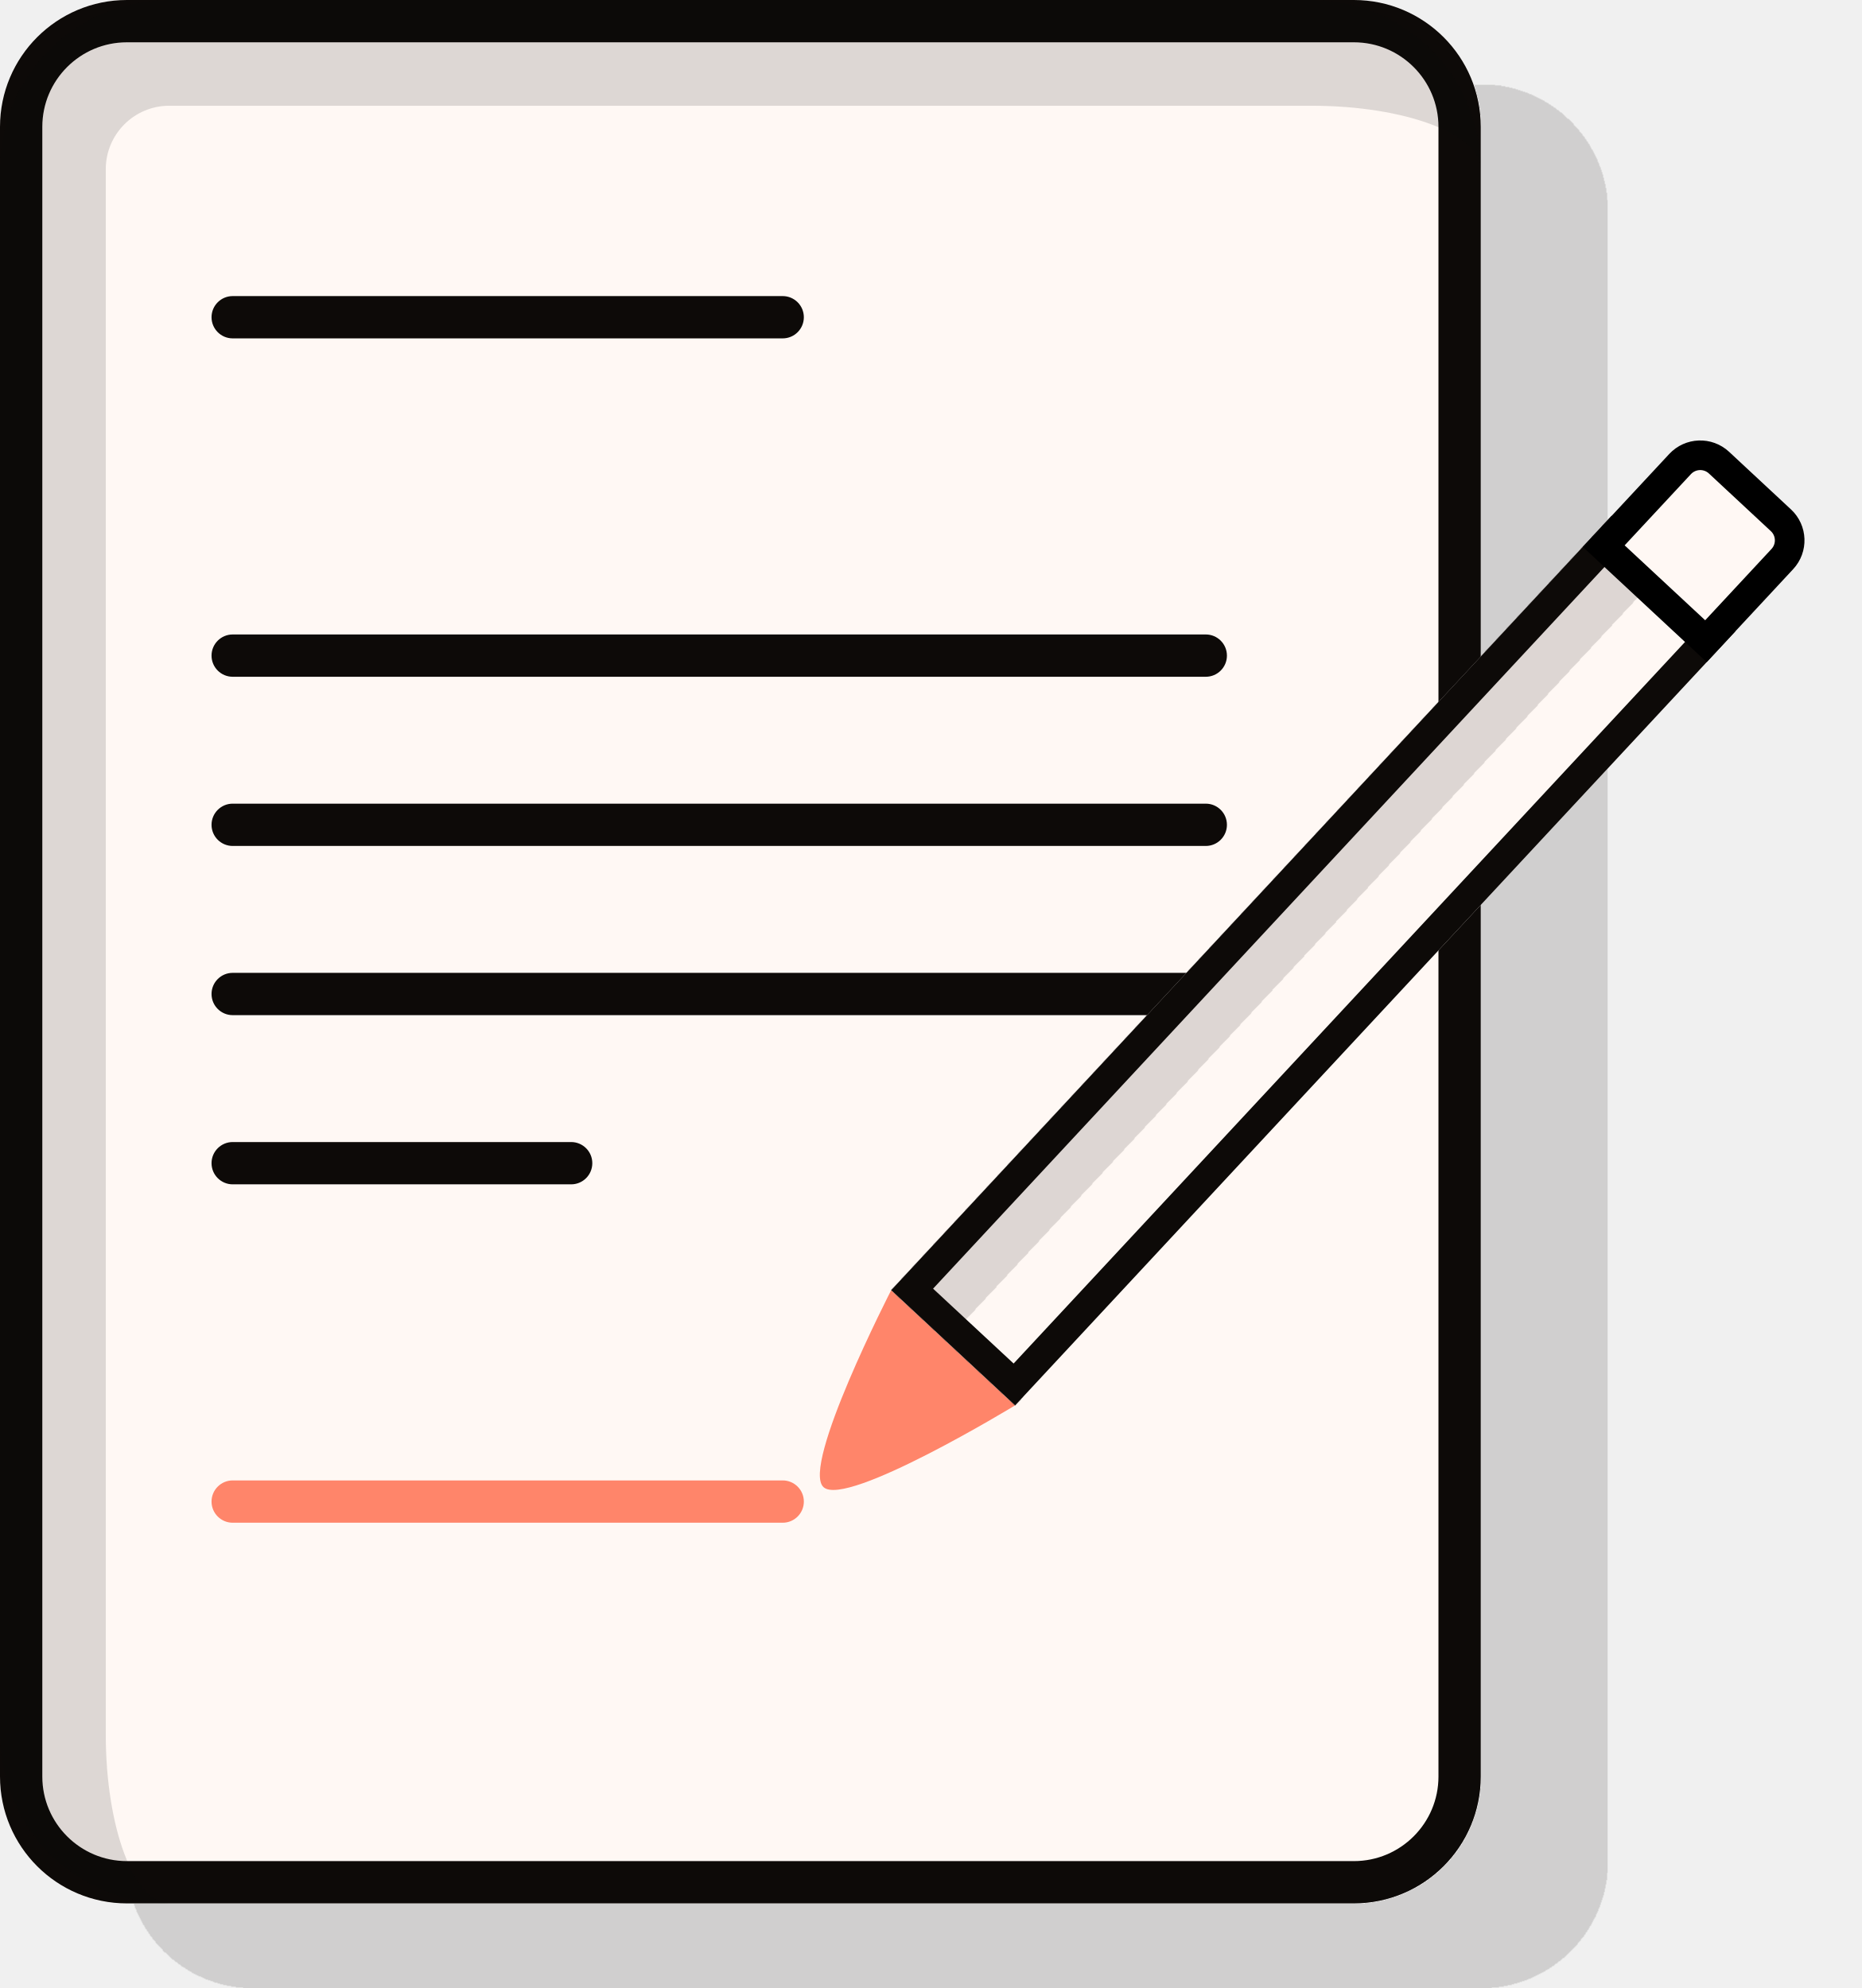
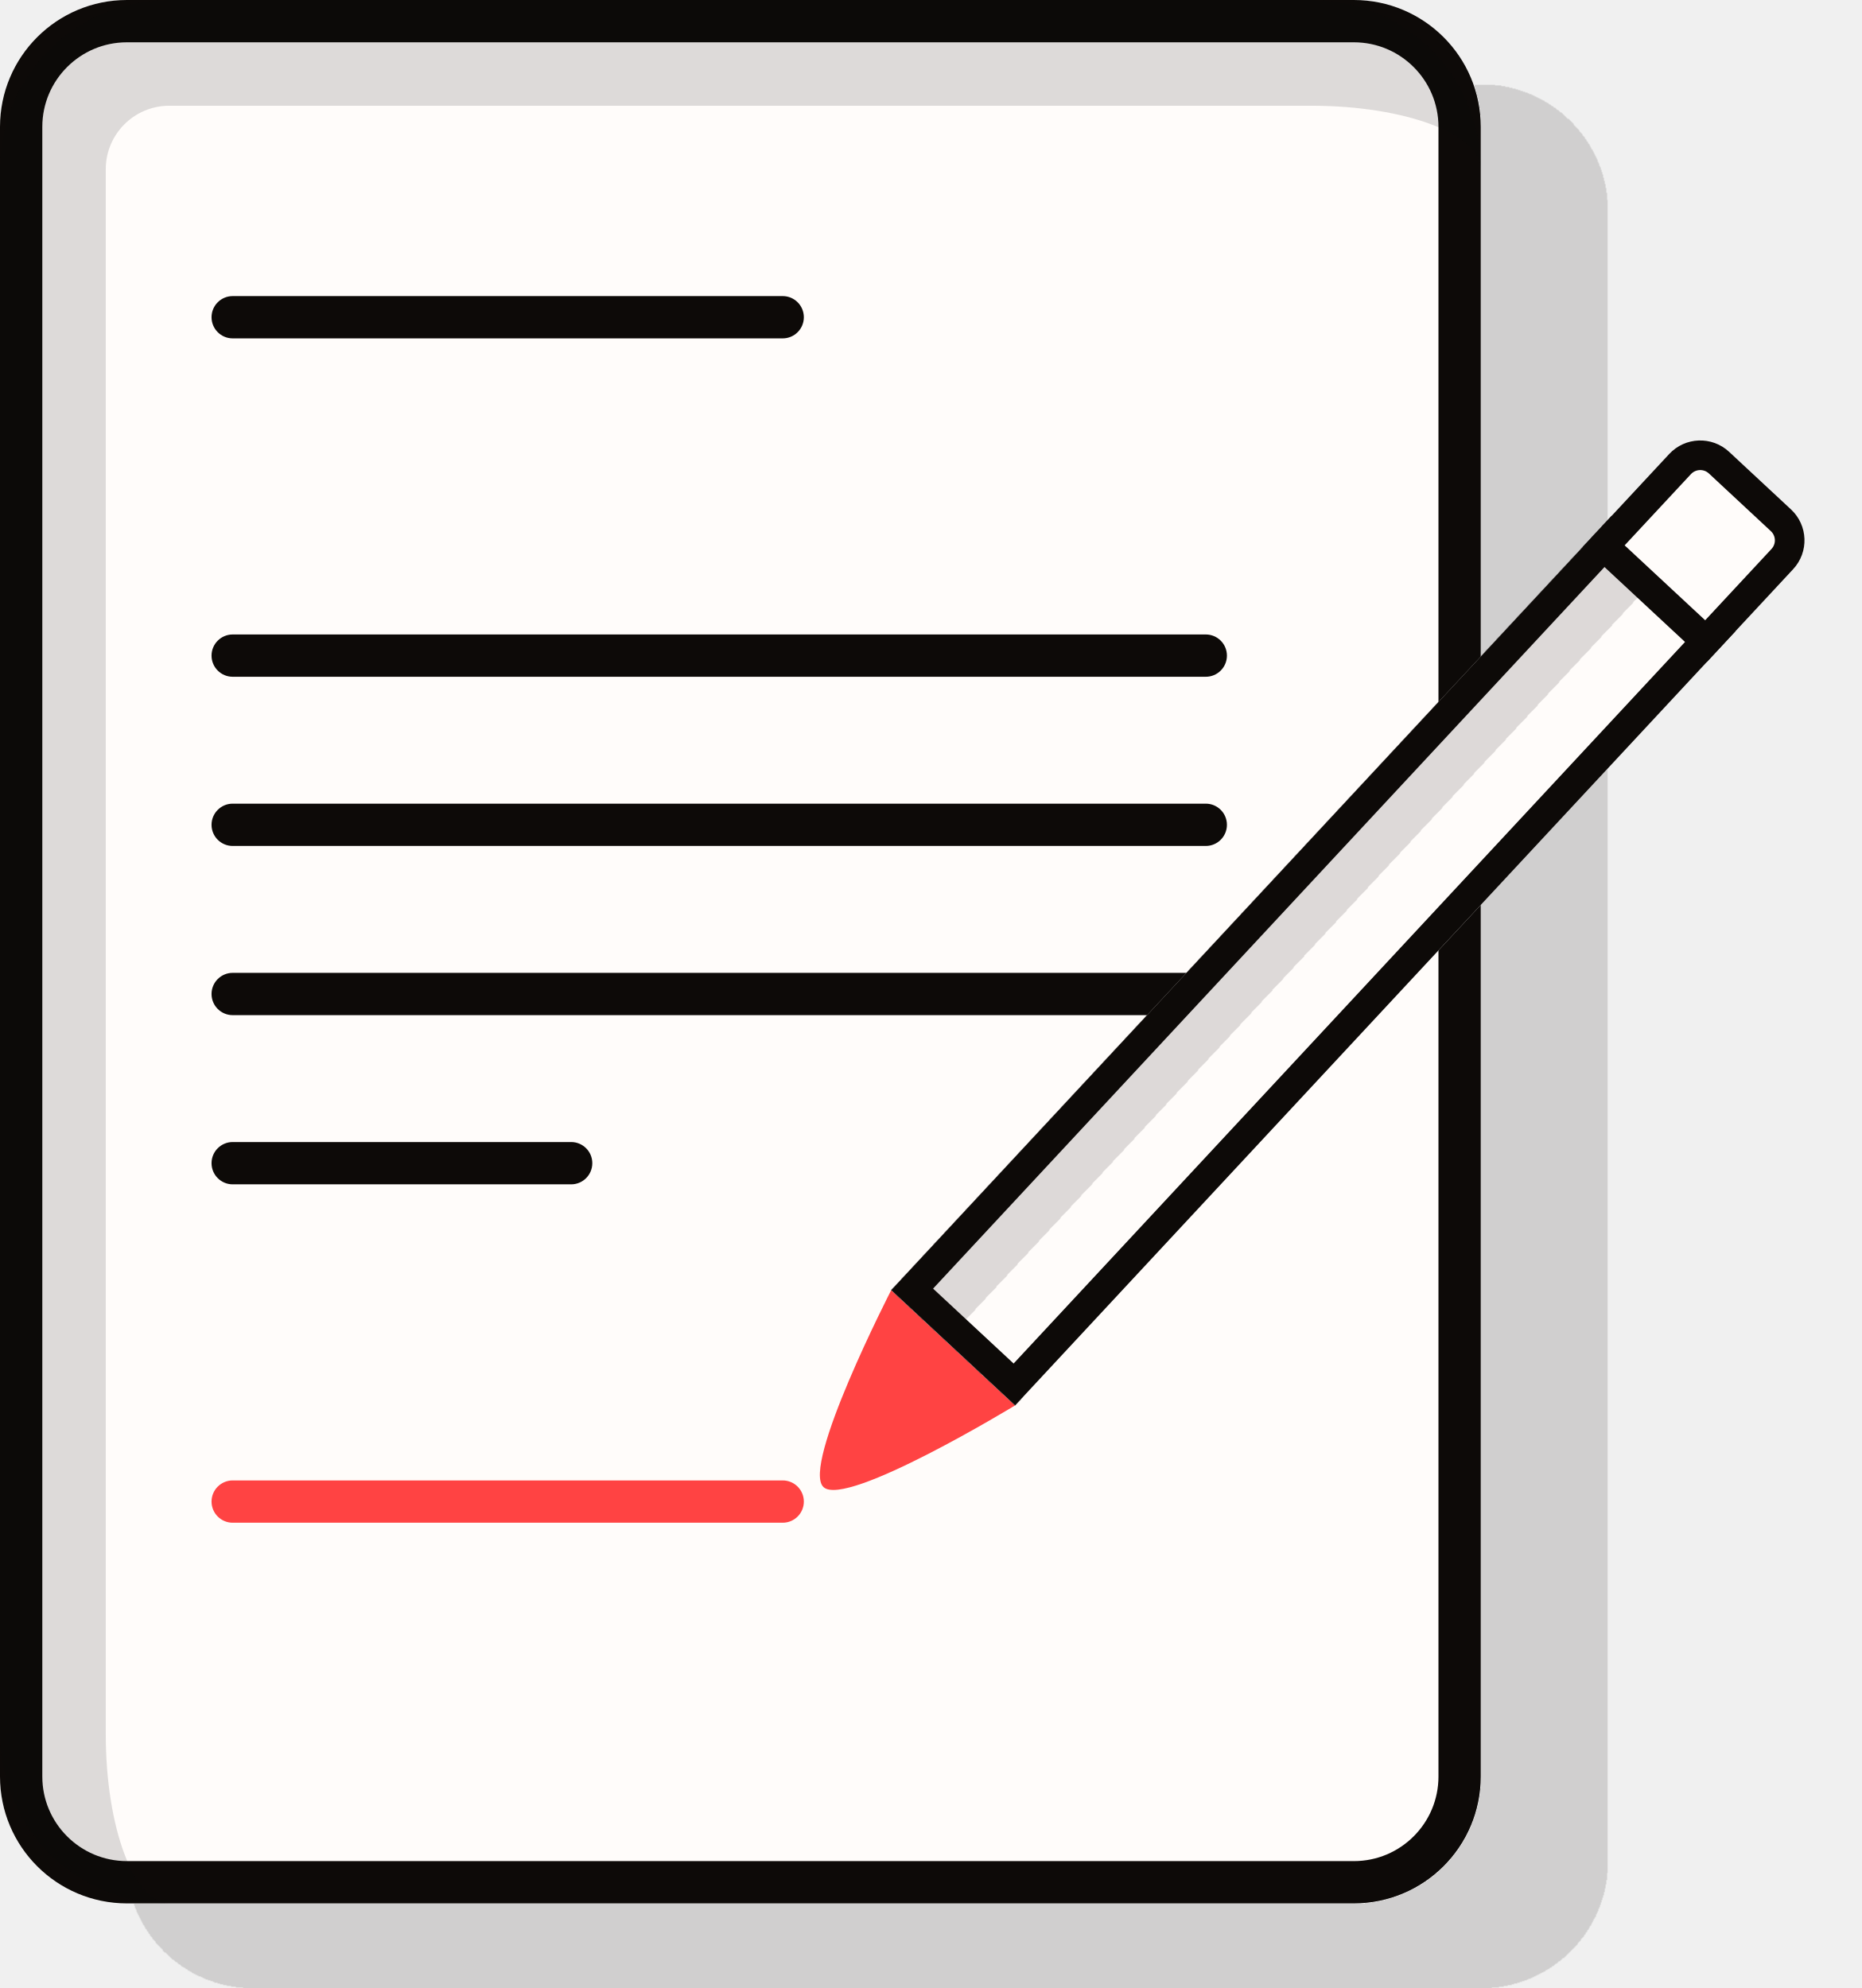
<svg xmlns="http://www.w3.org/2000/svg" width="44" height="47" viewBox="0 0 44 47" fill="none">
-   <g filter="url(#filter0_d_1236_222)">
-     <rect width="35" height="45" rx="3" fill="#FFF8F4" />
+   <g filter="url(#filter0_d_1246_1493)">
+     <rect width="35" height="45" rx="3" fill="#FFFCFA" />
    <rect x="0.5" y="0.5" width="34" height="44" rx="2.5" stroke="#0D0A08" />
  </g>
-   <mask id="path-3-inside-1_1236_222" fill="white">
+   <mask id="path-3-inside-1_1246_1493" fill="white">
    <path d="M0 4C0 1.791 1.791 0 4 0H31C33.209 0 35 1.791 35 4V41C35 43.209 33.209 45 31 45H4C1.791 45 0 43.209 0 41V4Z" />
  </mask>
-   <path d="M-2.5 4C-2.5 0.41 0.41 -2.5 4 -2.5H28.5C32.09 -2.5 35 0.41 35 4C35 3.172 33.209 2.5 31 2.5H4C3.172 2.5 2.5 3.172 2.5 4H-2.5ZM35 45H0H35ZM4 45C0.41 45 -2.5 42.09 -2.5 38.5V4C-2.5 0.41 0.41 -2.5 4 -2.5V2.5C3.172 2.5 2.5 3.172 2.5 4V41C2.5 43.209 3.172 45 4 45ZM35 0V45V0Z" fill="#0D0A08" fill-opacity="0.14" mask="url(#path-3-inside-1_1236_222)" />
+   <path d="M-2.5 4C-2.5 0.41 0.41 -2.5 4 -2.5H28.5C32.09 -2.5 35 0.41 35 4C35 3.172 33.209 2.5 31 2.5H4C3.172 2.5 2.5 3.172 2.5 4H-2.5ZM35 45H0H35ZM4 45C0.41 45 -2.5 42.09 -2.5 38.5V4C-2.5 0.41 0.41 -2.5 4 -2.5V2.5C3.172 2.5 2.5 3.172 2.5 4V41C2.5 43.209 3.172 45 4 45ZM35 0V45V0Z" fill="#0D0A08" fill-opacity="0.14" mask="url(#path-3-inside-1_1246_1493)" />
  <rect x="5" y="7" width="14" height="1" rx="0.5" fill="#0D0A08" />
  <rect x="5" y="15" width="24" height="1" rx="0.5" fill="#0D0A08" />
  <rect x="5" y="19" width="24" height="1" rx="0.5" fill="#0D0A08" />
  <rect x="5" y="23" width="24" height="1" rx="0.5" fill="#0D0A08" />
  <rect x="5" y="27" width="9" height="1" rx="0.5" fill="#0D0A08" />
-   <rect x="5" y="35" width="14" height="1" rx="0.5" fill="#FF856A" />
-   <path d="M21.065 30.501C21.065 30.501 18.929 34.66 19.464 35.158C20 35.656 23.994 33.225 23.994 33.225L21.065 30.501Z" fill="#FF856A" />
-   <g filter="url(#filter1_i_1236_222)">
-     <path d="M38.093 12.197L41.021 14.921L23.994 33.226L21.065 30.501L38.093 12.197Z" fill="#FFF8F4" />
+   <rect x="5" y="35" width="14" height="1" rx="0.5" fill="#FF4343" />
+   <path d="M21.065 30.501C21.065 30.501 18.929 34.66 19.465 35.158C20 35.657 23.994 33.226 23.994 33.226L21.065 30.501Z" fill="#FF4343" />
+   <g filter="url(#filter1_i_1246_1493)">
+     <path d="M38.093 12.197L41.022 14.921L23.994 33.226L21.065 30.501L38.093 12.197Z" fill="#FFFCFA" />
  </g>
-   <path d="M38.11 12.691L40.527 14.939L23.976 32.731L21.56 30.484L38.11 12.691Z" stroke="#0D0A08" stroke-width="0.7" />
-   <path d="M40.63 10.937L42.094 12.3C42.357 12.544 42.372 12.955 42.127 13.218L40.322 15.159L37.906 12.911L39.711 10.971C39.956 10.708 40.367 10.693 40.63 10.937Z" fill="#FFF8F4" stroke="black" stroke-width="0.7" />
+   <path d="M38.111 12.691L40.527 14.939L23.976 32.731L21.56 30.483L38.111 12.691Z" stroke="#0D0A08" stroke-width="0.7" />
+   <path d="M39.711 10.971C39.956 10.708 40.367 10.693 40.63 10.937L42.094 12.3C42.357 12.544 42.372 12.955 42.127 13.218L40.322 15.159L37.906 12.911L39.711 10.971Z" fill="#FFFCFA" stroke="#0D0A08" stroke-width="0.7" />
  <defs>
-     <filter id="filter0_d_1236_222" x="0" y="0" width="38" height="47" filterUnits="userSpaceOnUse" color-interpolation-filters="sRGB">
+     <filter id="filter0_d_1246_1493" x="0" y="0" width="38" height="47" filterUnits="userSpaceOnUse" color-interpolation-filters="sRGB">
      <feFlood flood-opacity="0" result="BackgroundImageFix" />
      <feColorMatrix in="SourceAlpha" type="matrix" values="0 0 0 0 0 0 0 0 0 0 0 0 0 0 0 0 0 0 127 0" result="hardAlpha" />
      <feOffset dx="3" dy="2" />
      <feComposite in2="hardAlpha" operator="out" />
      <feColorMatrix type="matrix" values="0 0 0 0 0.051 0 0 0 0 0.039 0 0 0 0 0.031 0 0 0 0.14 0" />
-       <feBlend mode="normal" in2="BackgroundImageFix" result="effect1_dropShadow_1236_222" />
-       <feBlend mode="normal" in="SourceGraphic" in2="effect1_dropShadow_1236_222" result="shape" />
+       <feBlend mode="normal" in2="BackgroundImageFix" result="effect1_dropShadow_1246_1493" />
+       <feBlend mode="normal" in="SourceGraphic" in2="effect1_dropShadow_1246_1493" result="shape" />
    </filter>
-     <filter id="filter1_i_1236_222" x="21.065" y="12.197" width="19.956" height="21.029" filterUnits="userSpaceOnUse" color-interpolation-filters="sRGB">
+     <filter id="filter1_i_1246_1493" x="21.065" y="12.197" width="19.956" height="21.029" filterUnits="userSpaceOnUse" color-interpolation-filters="sRGB">
      <feFlood flood-opacity="0" result="BackgroundImageFix" />
      <feBlend mode="normal" in="SourceGraphic" in2="BackgroundImageFix" result="shape" />
      <feColorMatrix in="SourceAlpha" type="matrix" values="0 0 0 0 0 0 0 0 0 0 0 0 0 0 0 0 0 0 127 0" result="hardAlpha" />
      <feOffset dx="1.5" dy="1" />
      <feComposite in2="hardAlpha" operator="arithmetic" k2="-1" k3="1" />
      <feColorMatrix type="matrix" values="0 0 0 0 0.051 0 0 0 0 0.039 0 0 0 0 0.031 0 0 0 0.14 0" />
-       <feBlend mode="normal" in2="shape" result="effect1_innerShadow_1236_222" />
+       <feBlend mode="normal" in2="shape" result="effect1_innerShadow_1246_1493" />
    </filter>
  </defs>
</svg>
